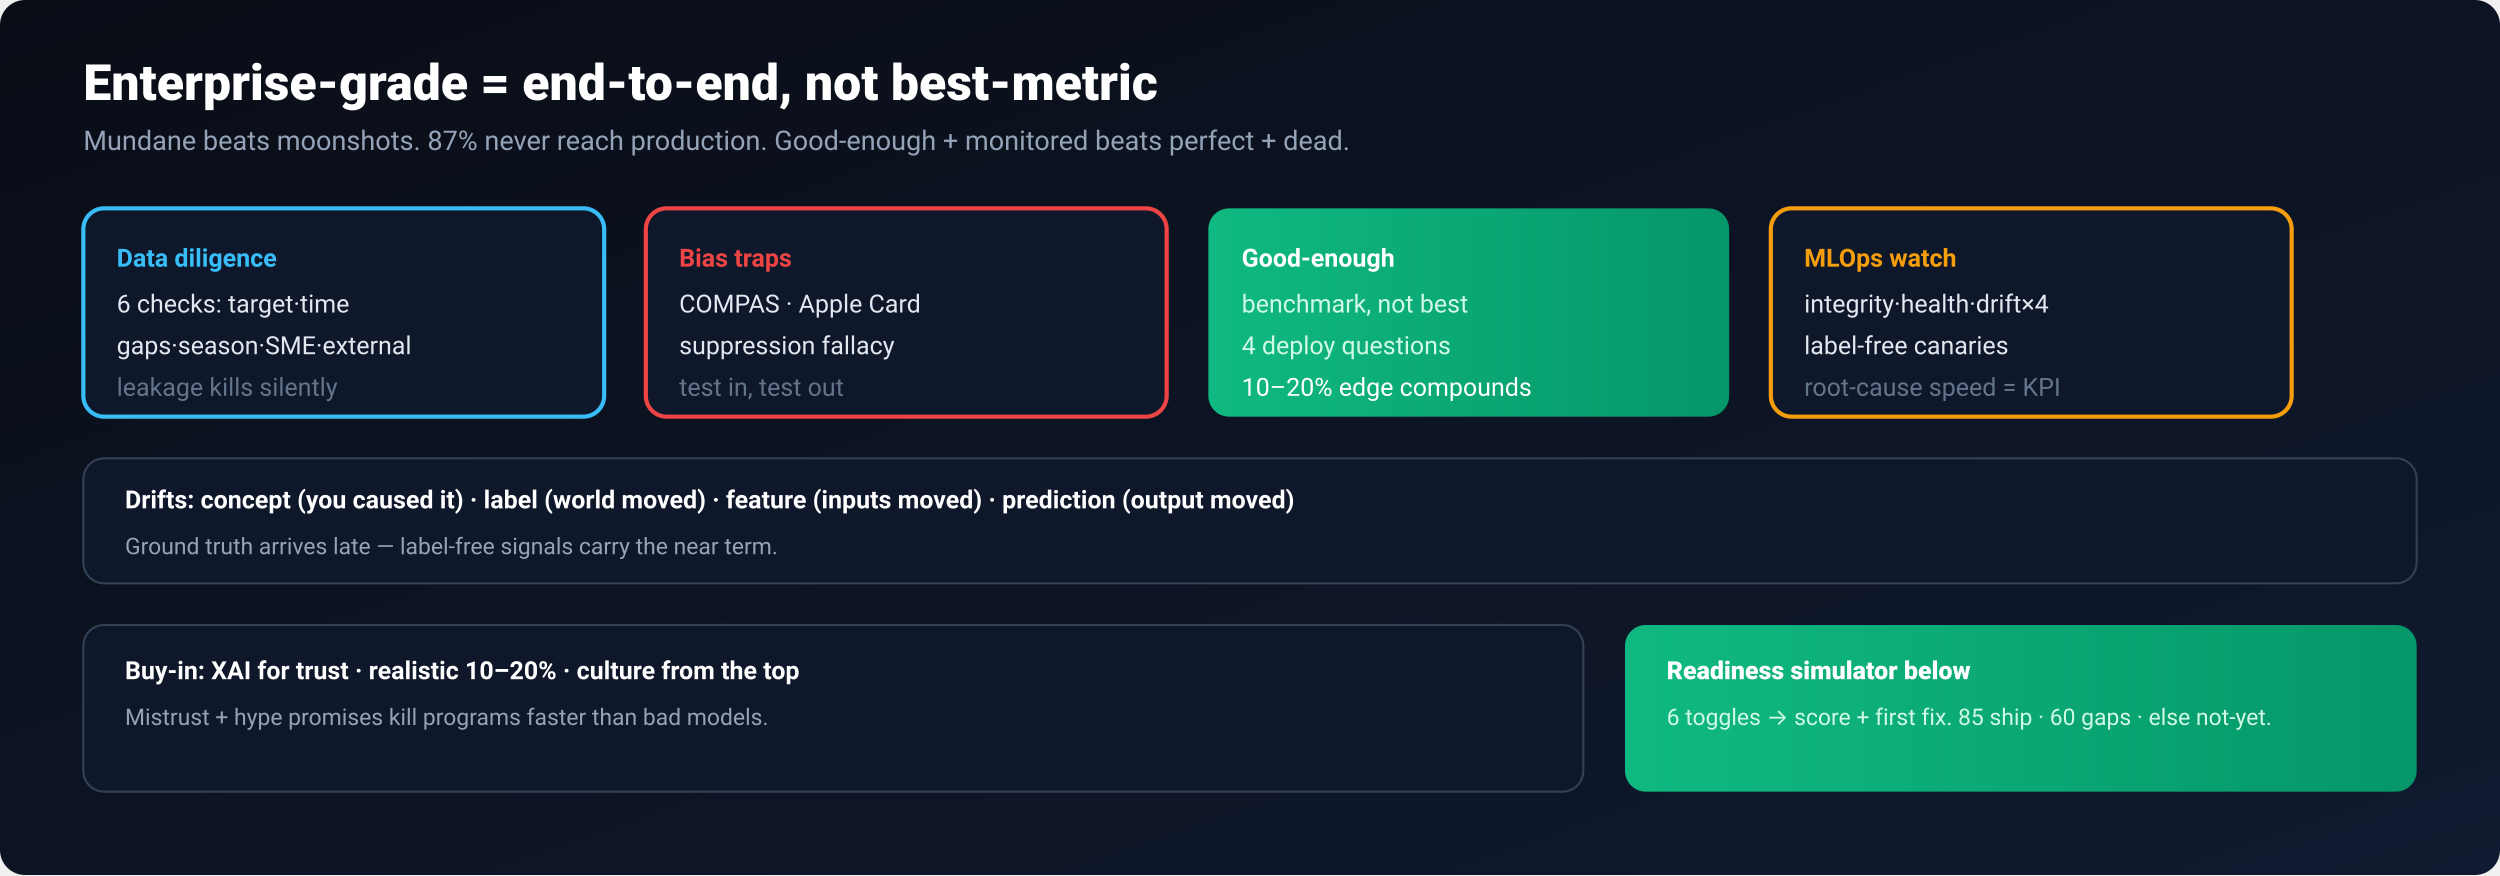
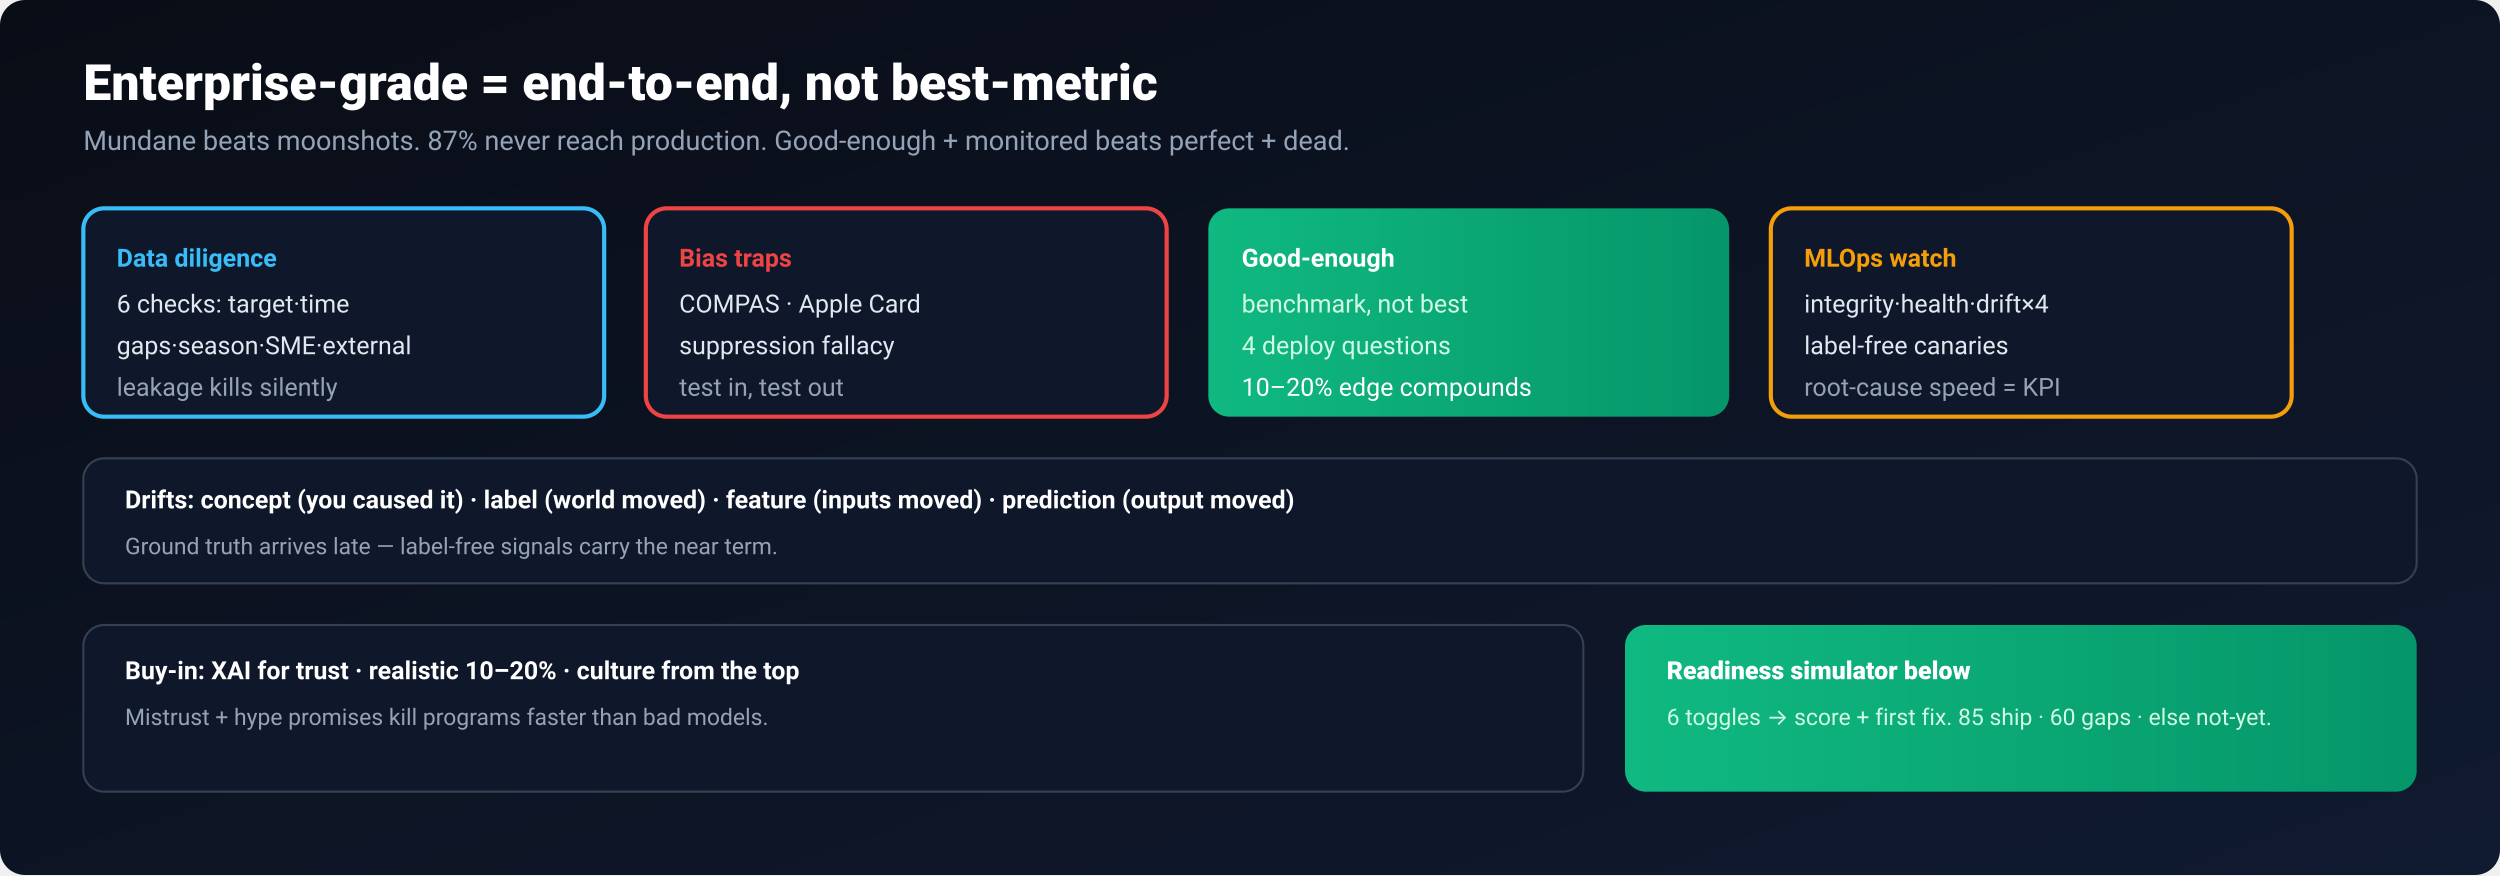
<svg xmlns="http://www.w3.org/2000/svg" viewBox="0 0 1200 420" font-family="-apple-system, BlinkMacSystemFont, 'Segoe UI', Roboto, sans-serif">
  <defs>
    <linearGradient id="egbg" x1="0" y1="0" x2="1" y2="1">
      <stop offset="0%" stop-color="#090d16" />
      <stop offset="100%" stop-color="#101a30" />
    </linearGradient>
    <linearGradient id="eggrn" x1="0" y1="0" x2="1" y2="0">
      <stop offset="0%" stop-color="#10b981" />
      <stop offset="100%" stop-color="#059669" />
    </linearGradient>
  </defs>
  <rect width="1200" height="420" fill="url(#egbg)" rx="12" />
  <text x="40" y="48" fill="#fff" font-size="24" font-weight="800">Enterprise-grade = end-to-end, not best-metric</text>
  <text x="40" y="72" fill="#94a3b8" font-size="13">Mundane beats moonshots. 87% never reach production. Good-enough + monitored beats perfect + dead.</text>
  <g font-size="12" font-weight="700">
    <rect x="40" y="100" width="250" height="100" rx="10" fill="#0f172a" stroke="#38bdf8" stroke-width="2" />
    <text x="56" y="128" fill="#38bdf8">Data diligence</text>
    <text x="56" y="150" fill="#e2e8f0" font-weight="400">6 checks: target·time</text>
    <text x="56" y="170" fill="#e2e8f0" font-weight="400">gaps·season·SME·external</text>
-     <text x="56" y="190" fill="#64748b" font-weight="400">leakage kills silently</text>
+     <text x="56" y="190" fill="#94a3b8" font-weight="400">leakage kills silently</text>
    <rect x="310" y="100" width="250" height="100" rx="10" fill="#0f172a" stroke="#ef4444" stroke-width="2" />
    <text x="326" y="128" fill="#ef4444">Bias traps</text>
    <text x="326" y="150" fill="#e2e8f0" font-weight="400">COMPAS · Apple Card</text>
    <text x="326" y="170" fill="#e2e8f0" font-weight="400">suppression fallacy</text>
-     <text x="326" y="190" fill="#64748b" font-weight="400">test in, test out</text>
+     <text x="326" y="190" fill="#94a3b8" font-weight="400">test in, test out</text>
    <rect x="580" y="100" width="250" height="100" rx="10" fill="url(#eggrn)" />
    <text x="596" y="128" fill="#fff">Good-enough</text>
    <text x="596" y="150" fill="#d1fae5" font-weight="400">benchmark, not best</text>
    <text x="596" y="170" fill="#d1fae5" font-weight="400">4 deploy questions</text>
    <text x="596" y="190" fill="#fff" font-weight="400">10–20% edge compounds</text>
    <rect x="850" y="100" width="250" height="100" rx="10" fill="#0f172a" stroke="#f59e0b" stroke-width="2" />
    <text x="866" y="128" fill="#f59e0b">MLOps watch</text>
    <text x="866" y="150" fill="#e2e8f0" font-weight="400">integrity·health·drift×4</text>
    <text x="866" y="170" fill="#e2e8f0" font-weight="400">label-free canaries</text>
-     <text x="866" y="190" fill="#64748b" font-weight="400">root-cause speed = KPI</text>
+     <text x="866" y="190" fill="#94a3b8" font-weight="400">root-cause speed = KPI</text>
  </g>
  <rect x="40" y="220" width="1120" height="60" rx="10" fill="#0f172a" stroke="#334155" />
  <text x="60" y="244" fill="#fff" font-size="12" font-weight="700">Drifts: concept (you caused it) · label (world moved) · feature (inputs moved) · prediction (output moved)</text>
  <text x="60" y="266" fill="#94a3b8" font-size="11">Ground truth arrives late — label-free signals carry the near term.</text>
  <rect x="40" y="300" width="720" height="80" rx="10" fill="#0f172a" stroke="#334155" />
  <text x="60" y="326" fill="#fff" font-size="12" font-weight="700">Buy-in: XAI for trust · realistic 10–20% · culture from the top</text>
  <text x="60" y="348" fill="#94a3b8" font-size="11">Mistrust + hype promises kill programs faster than bad models.</text>
  <rect x="780" y="300" width="380" height="80" rx="10" fill="url(#eggrn)" />
  <text x="800" y="326" fill="#fff" font-size="12" font-weight="800">Readiness simulator below</text>
  <text x="800" y="348" fill="#d1fae5" font-size="11">6 toggles → score + first fix. 85 ship · 60 gaps · else not-yet.</text>
</svg>
